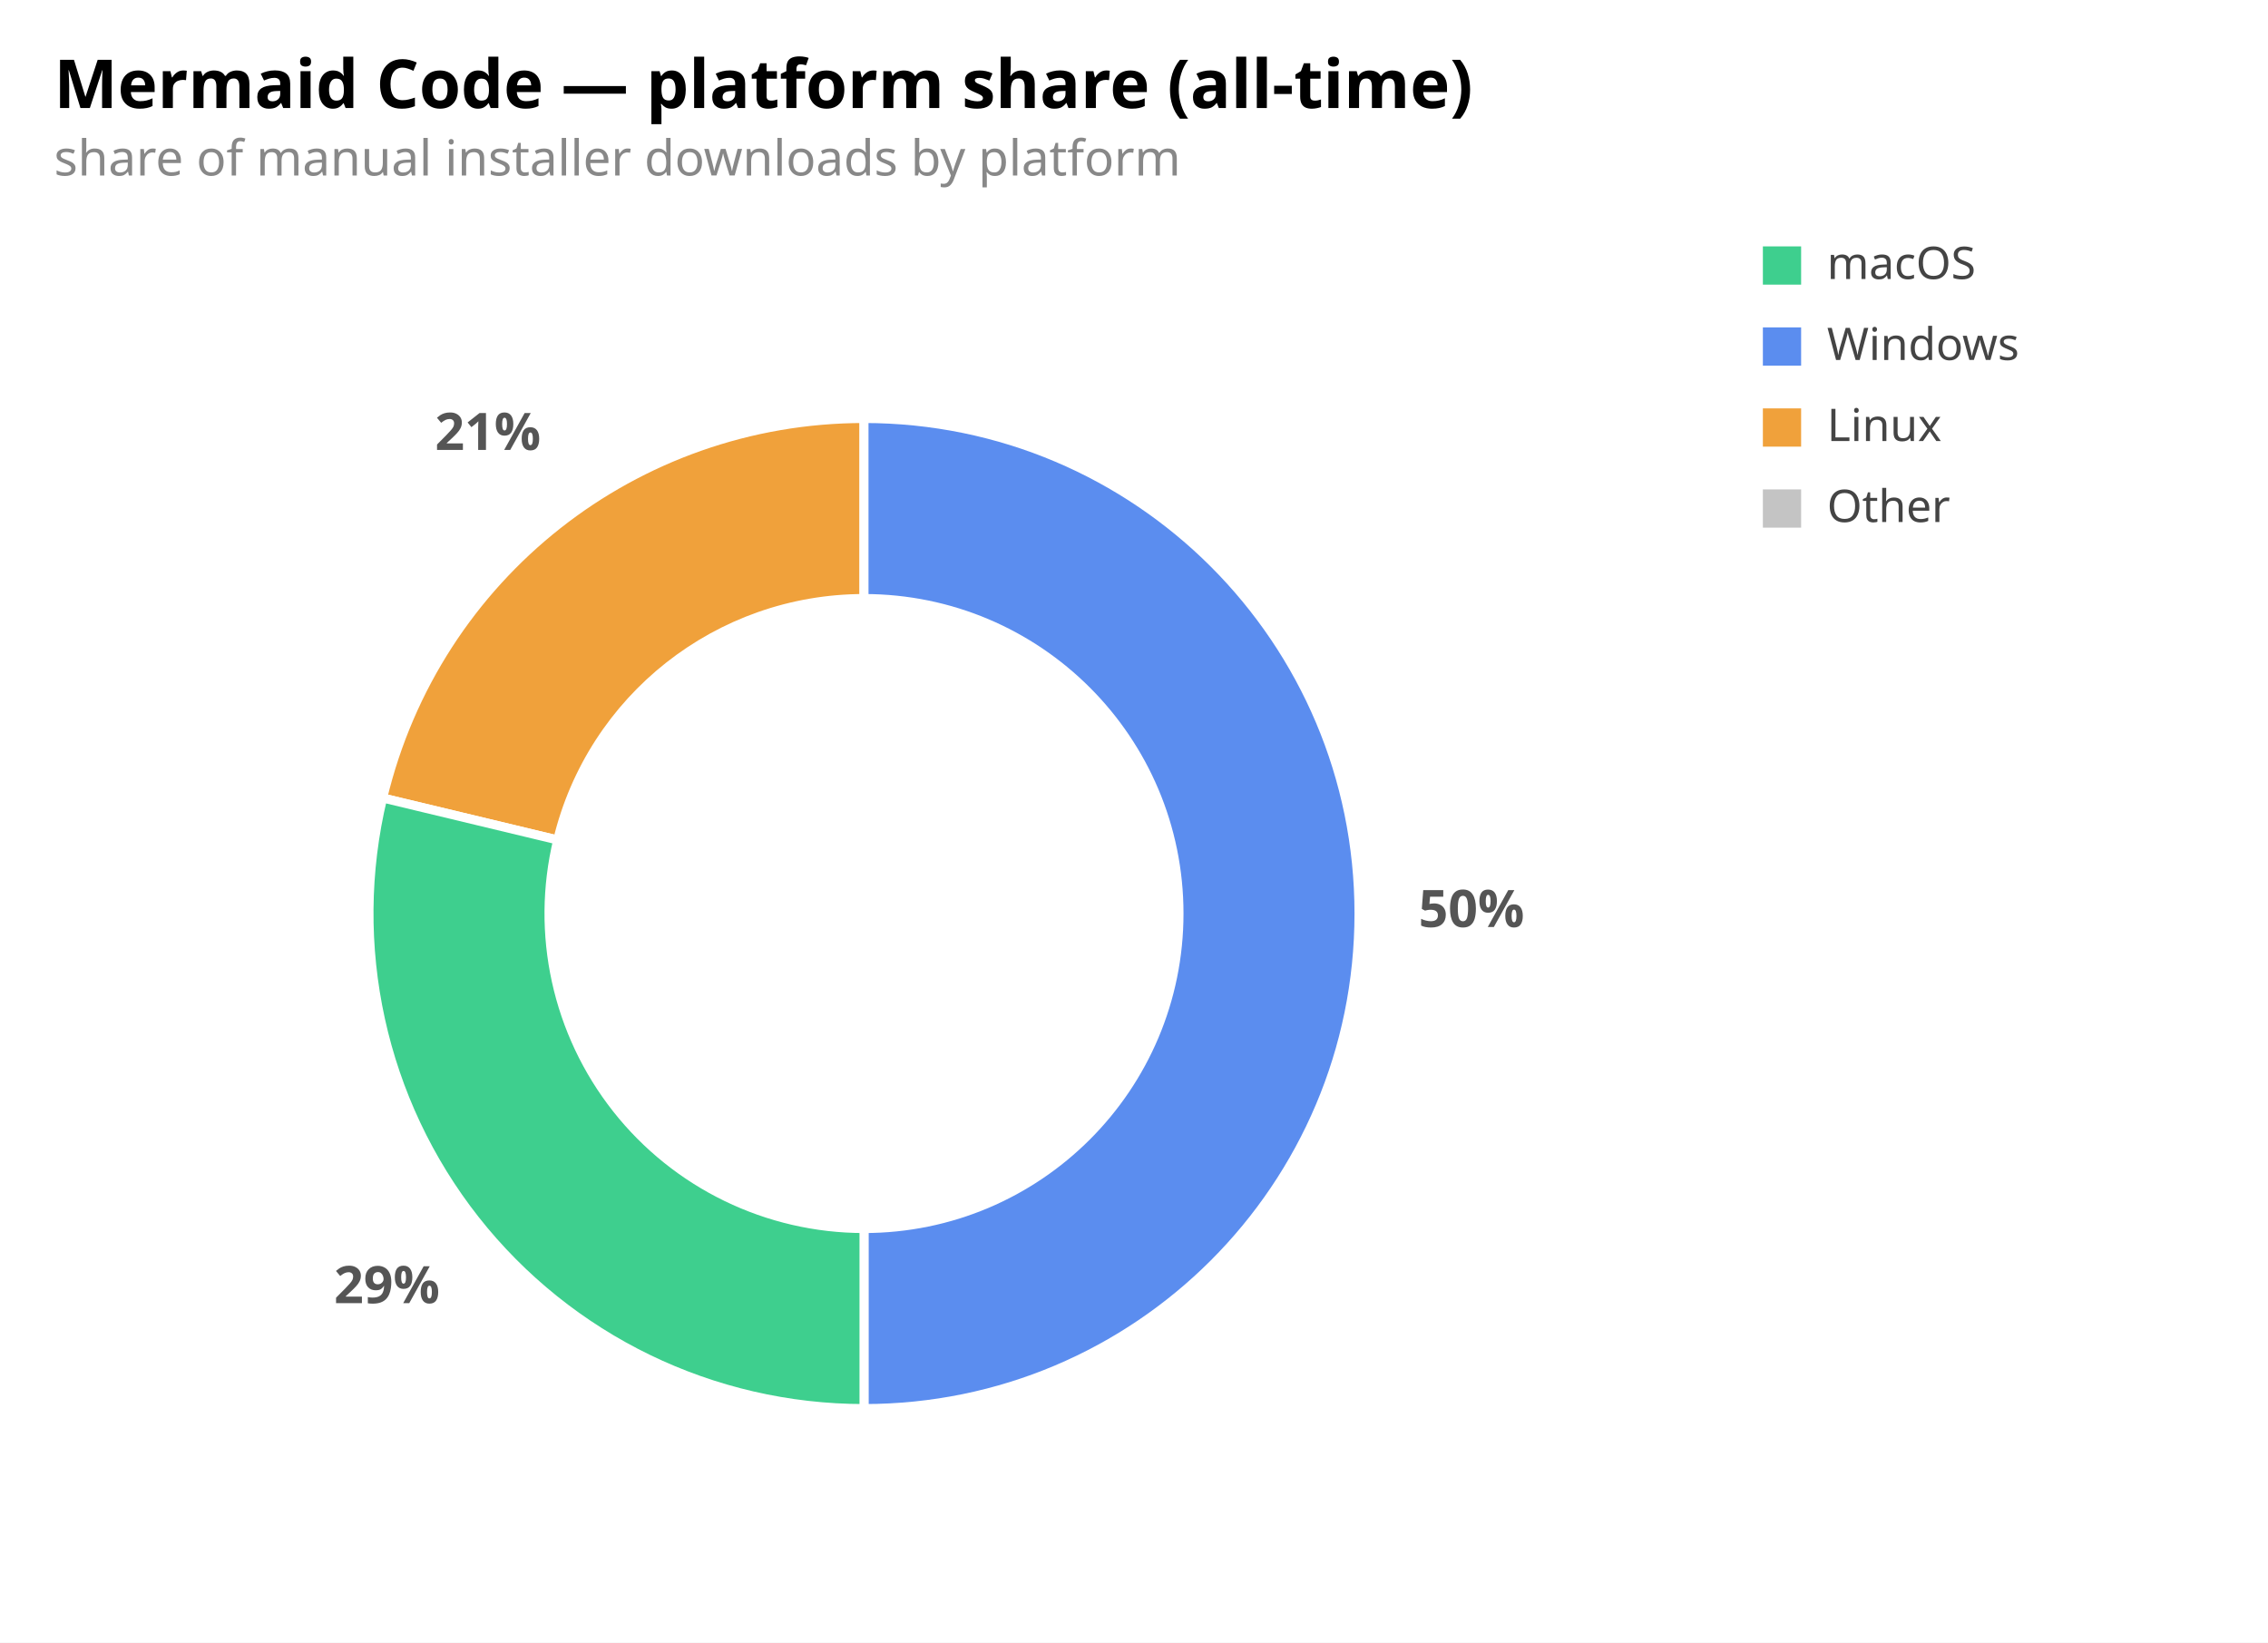
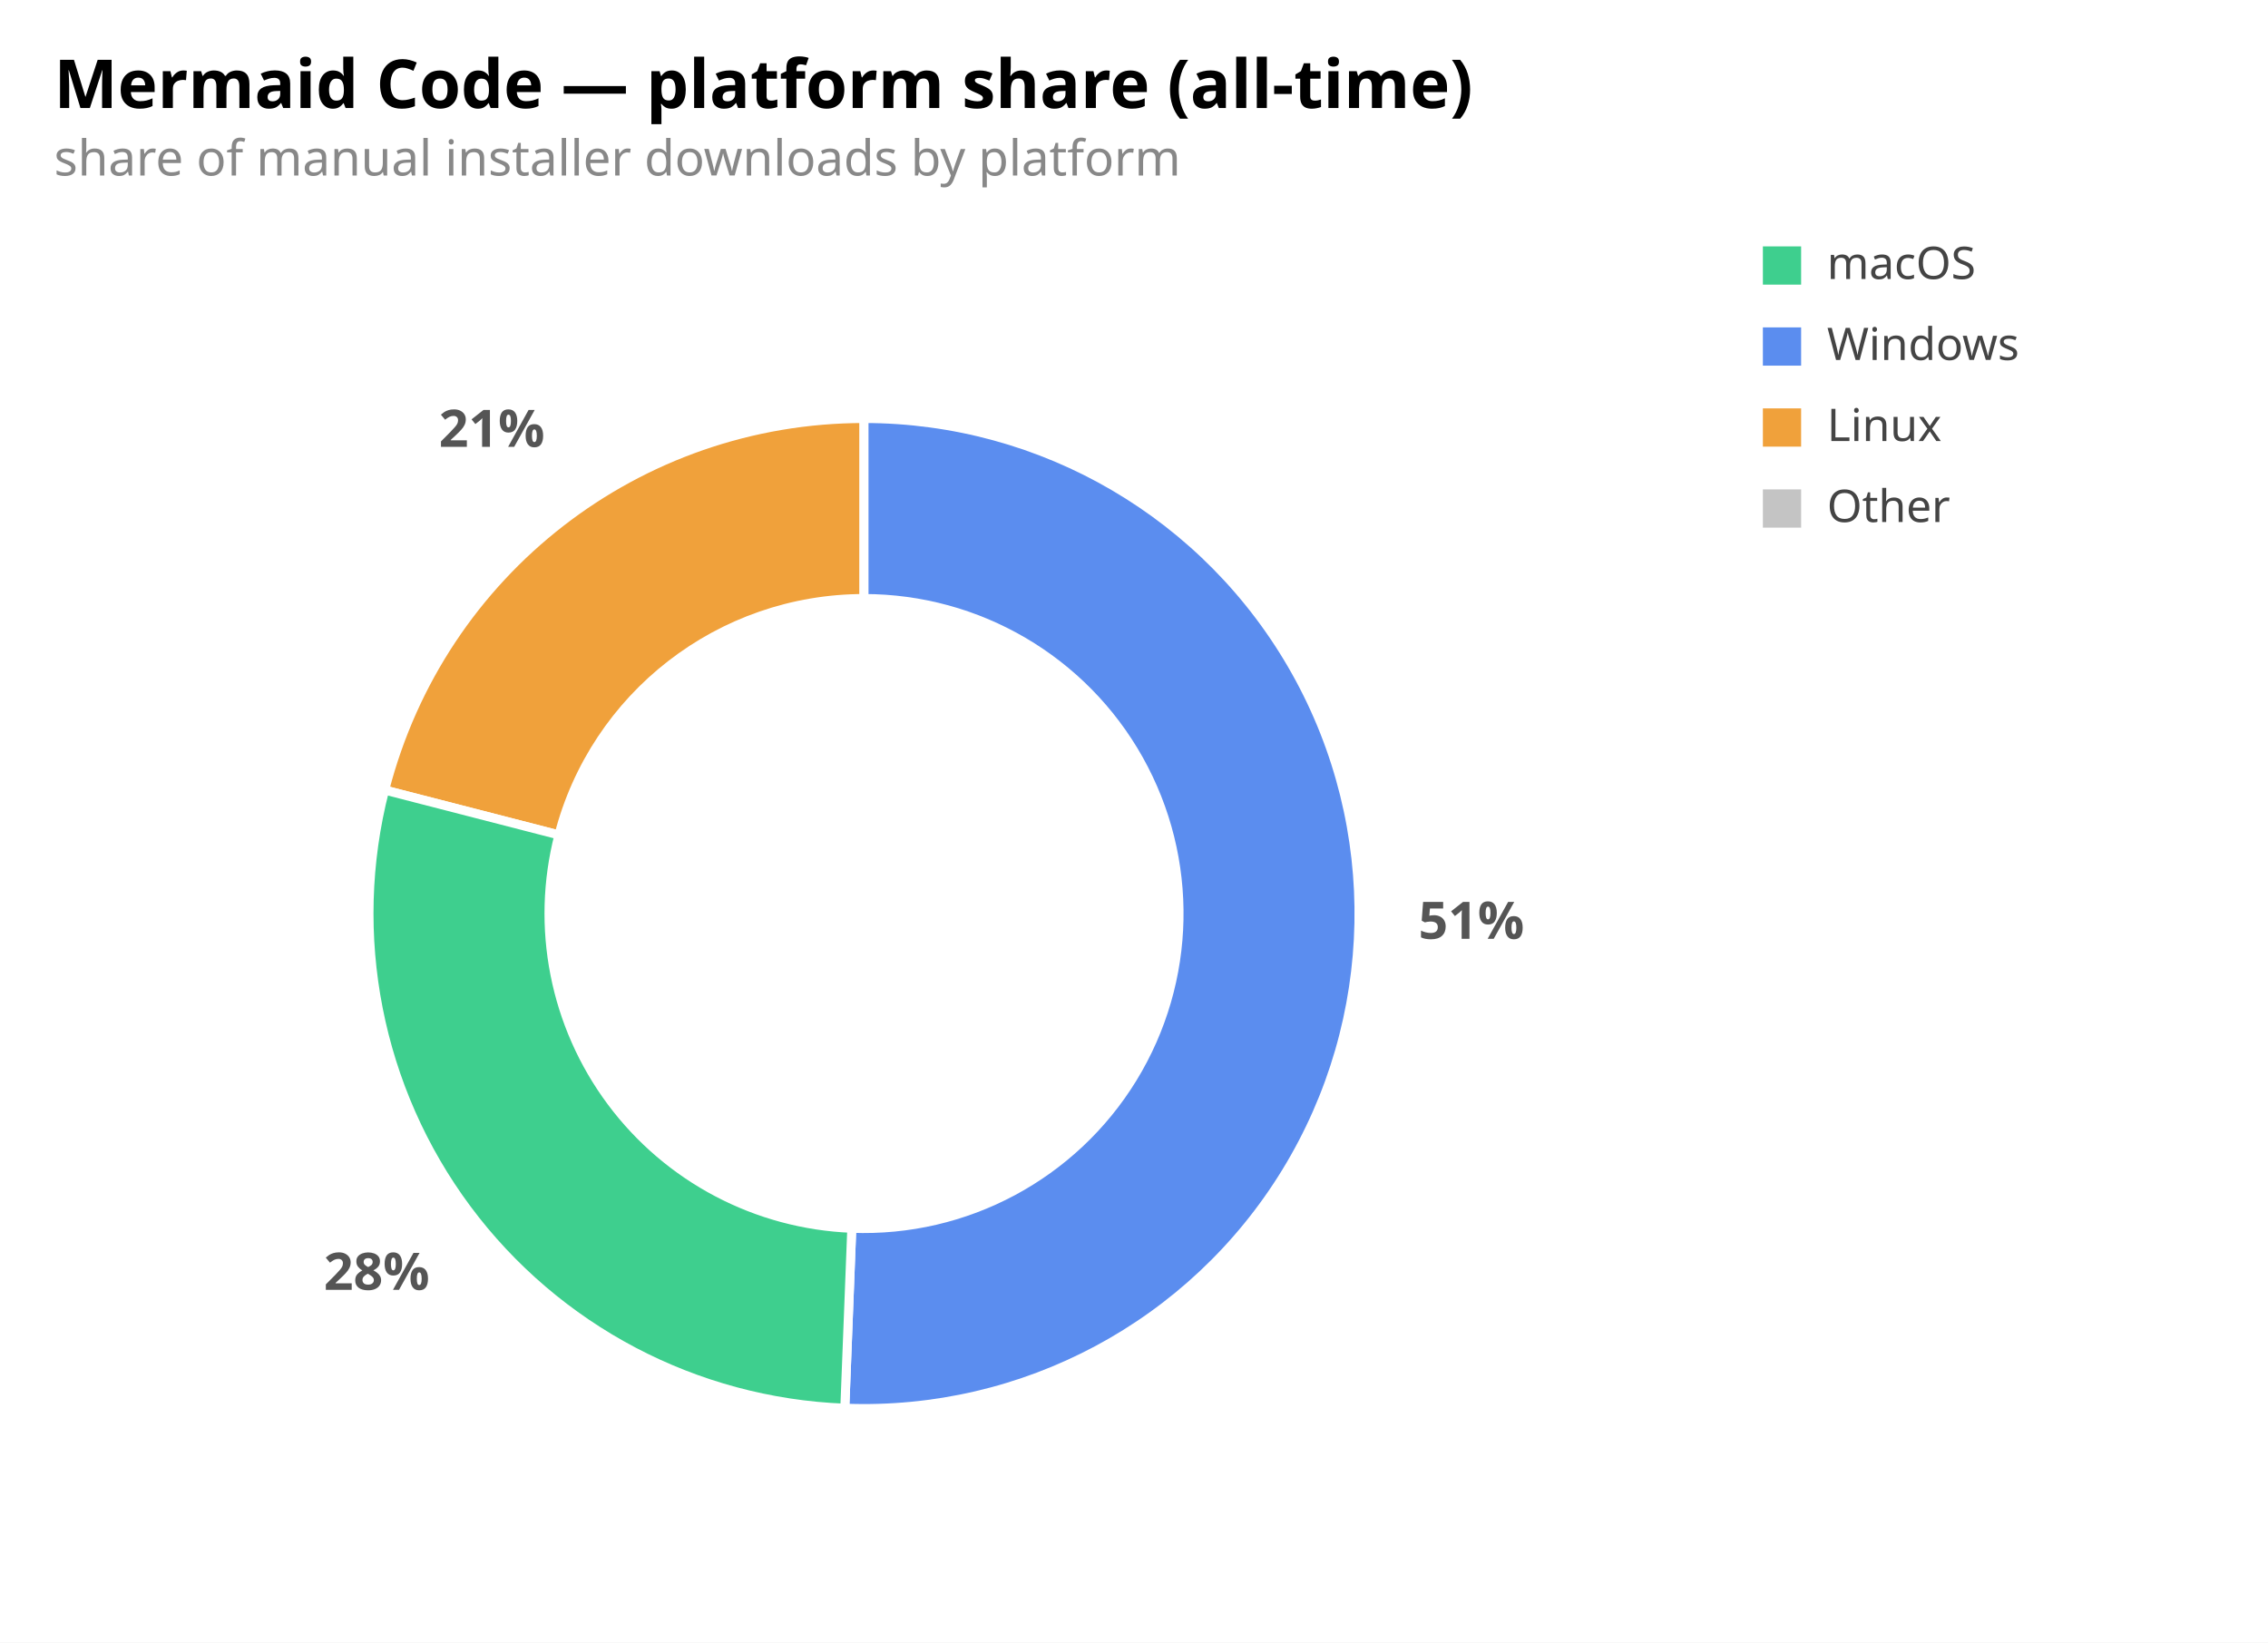
<svg xmlns="http://www.w3.org/2000/svg" version="1.1" class="marks" width="504" height="365" viewBox="0 0 504 365">
  <rect width="504" height="365" fill="white" />
  <g fill="none" stroke-miterlimit="4" transform="translate(12,53)">
    <g class="mark-group role-frame root" role="graphics-object" aria-roledescription="group mark container">
      <g transform="translate(0,0)">
        <path class="background" aria-hidden="true" d="M0,0h360v300h-360Z" />
        <g>
          <g class="mark-arc role-mark layer_0_marks" role="graphics-object" aria-roledescription="arc mark container">
-             <path aria-label="downloads: 17; platform: Linux" role="graphics-symbol" aria-roledescription="arc mark" transform="translate(180,150)" d="M0,-110A110,110,0,0,0,-106.961,-25.679L-68.066,-16.341A70,70,0,0,1,0,-70Z" fill="#f0a13b" stroke="white" stroke-width="2" />
-             <path aria-label="downloads: 40; platform: Windows" role="graphics-symbol" aria-roledescription="arc mark" transform="translate(180,150)" d="M0,110A110,110,0,1,0,0,-110L0,-70A70,70,0,1,1,0,70Z" fill="#5b8def" stroke="white" stroke-width="2" />
-             <path aria-label="downloads: 23; platform: macOS" role="graphics-symbol" aria-roledescription="arc mark" transform="translate(180,150)" d="M-106.961,-25.679A110,110,0,0,0,0,110L0,70A70,70,0,0,1,-68.066,-16.341Z" fill="#3ecf8e" stroke="white" stroke-width="2" />
+             <path aria-label="downloads: 17; platform: Linux" role="graphics-symbol" aria-roledescription="arc mark" transform="translate(180,150)" d="M0,-110A110,110,0,0,0,-106.523,-27.439L-67.787,-17.461A70,70,0,0,1,0,-70Z" fill="#f0a13b" stroke="white" stroke-width="2" />
+             <path aria-label="downloads: 41; platform: Windows" role="graphics-symbol" aria-roledescription="arc mark" transform="translate(180,150)" d="M-4.265,109.917A110,110,0,1,0,0,-110L0,-70A70,70,0,1,1,-2.714,69.947Z" fill="#5b8def" stroke="white" stroke-width="2" />
+             <path aria-label="downloads: 23; platform: macOS" role="graphics-symbol" aria-roledescription="arc mark" transform="translate(180,150)" d="M-106.523,-27.439A110,110,0,0,0,-4.265,109.917L-2.714,69.947A70,70,0,0,1,-67.787,-17.461Z" fill="#3ecf8e" stroke="white" stroke-width="2" />
          </g>
          <g class="mark-text role-mark layer_1_marks" role="graphics-object" aria-roledescription="text mark container">
-             <text aria-label="downloads: 17; platform: Linux; frac: 21%" role="graphics-symbol" aria-roledescription="text mark" text-anchor="middle" transform="translate(96.42232,46.98221)" font-family="sans-serif" font-size="11.5px" font-weight="600" fill="#555" opacity="1">21%</text>
-             <text aria-label="downloads: 40; platform: Windows; frac: 50%" role="graphics-symbol" aria-roledescription="text mark" text-anchor="middle" transform="translate(315,153)" font-family="sans-serif" font-size="11.5px" font-weight="600" fill="#555" opacity="1">50%</text>
-             <text aria-label="downloads: 23; platform: macOS; frac: 29%" role="graphics-symbol" aria-roledescription="text mark" text-anchor="middle" transform="translate(73.98221,236.5777)" font-family="sans-serif" font-size="11.5px" font-weight="600" fill="#555" opacity="1">29%</text>
+             <text aria-label="downloads: 17; platform: Linux; frac: 21%" role="graphics-symbol" aria-roledescription="text mark" text-anchor="middle" transform="translate(97.29893,46.29699)" font-family="sans-serif" font-size="11.5px" font-weight="600" fill="#555" opacity="1">21%</text>
+             <text aria-label="downloads: 41; platform: Windows; frac: 51%" role="graphics-symbol" aria-roledescription="text mark" text-anchor="middle" transform="translate(314.9746,155.6178)" font-family="sans-serif" font-size="11.5px" font-weight="600" fill="#555" opacity="1">51%</text>
+             <text aria-label="downloads: 23; platform: macOS; frac: 28%" role="graphics-symbol" aria-roledescription="text mark" text-anchor="middle" transform="translate(71.71337,233.6164)" font-family="sans-serif" font-size="11.5px" font-weight="600" fill="#555" opacity="1">28%</text>
          </g>
          <g class="mark-group role-legend" role="graphics-symbol" aria-roledescription="legend" aria-label="Symbol legend for fill color with 4 values: macOS, Windows, Linux, Other">
            <g transform="translate(378,0)">
              <path class="background" aria-hidden="true" d="M0,0h72v68h-72Z" pointer-events="none" />
              <g>
                <g class="mark-group role-legend-entry">
                  <g transform="translate(0,0)">
                    <path class="background" aria-hidden="true" d="M0,0h0v0h0Z" pointer-events="none" />
                    <g>
                      <g class="mark-group role-scope" role="graphics-object" aria-roledescription="group mark container">
                        <g transform="translate(0,0)">
                          <path class="background" aria-hidden="true" d="M0,0h72v14h-72Z" pointer-events="none" opacity="1" />
                          <g>
                            <g class="mark-symbol role-legend-symbol" pointer-events="none">
                              <path transform="translate(6,6)" d="M-5,-5h10v10h-10Z" fill="#3ecf8e" stroke="white" stroke-width="1.5" opacity="1" />
                            </g>
                            <g class="mark-text role-legend-label" pointer-events="none">
                              <text text-anchor="start" transform="translate(16,9)" font-family="sans-serif" font-size="10px" fill="#444" opacity="1">macOS</text>
                            </g>
                          </g>
                          <path class="foreground" aria-hidden="true" d="" pointer-events="none" display="none" />
                        </g>
                        <g transform="translate(0,18)">
                          <path class="background" aria-hidden="true" d="M0,0h72v14h-72Z" pointer-events="none" opacity="1" />
                          <g>
                            <g class="mark-symbol role-legend-symbol" pointer-events="none">
                              <path transform="translate(6,6)" d="M-5,-5h10v10h-10Z" fill="#5b8def" stroke="white" stroke-width="1.5" opacity="1" />
                            </g>
                            <g class="mark-text role-legend-label" pointer-events="none">
                              <text text-anchor="start" transform="translate(16,9)" font-family="sans-serif" font-size="10px" fill="#444" opacity="1">Windows</text>
                            </g>
                          </g>
                          <path class="foreground" aria-hidden="true" d="" pointer-events="none" display="none" />
                        </g>
                        <g transform="translate(0,36)">
                          <path class="background" aria-hidden="true" d="M0,0h72v14h-72Z" pointer-events="none" opacity="1" />
                          <g>
                            <g class="mark-symbol role-legend-symbol" pointer-events="none">
                              <path transform="translate(6,6)" d="M-5,-5h10v10h-10Z" fill="#f0a13b" stroke="white" stroke-width="1.5" opacity="1" />
                            </g>
                            <g class="mark-text role-legend-label" pointer-events="none">
                              <text text-anchor="start" transform="translate(16,9)" font-family="sans-serif" font-size="10px" fill="#444" opacity="1">Linux</text>
                            </g>
                          </g>
                          <path class="foreground" aria-hidden="true" d="" pointer-events="none" display="none" />
                        </g>
                        <g transform="translate(0,54)">
                          <path class="background" aria-hidden="true" d="M0,0h72v14h-72Z" pointer-events="none" opacity="1" />
                          <g>
                            <g class="mark-symbol role-legend-symbol" pointer-events="none">
                              <path transform="translate(6,6)" d="M-5,-5h10v10h-10Z" fill="#c4c4c4" stroke="white" stroke-width="1.5" opacity="1" />
                            </g>
                            <g class="mark-text role-legend-label" pointer-events="none">
                              <text text-anchor="start" transform="translate(16,9)" font-family="sans-serif" font-size="10px" fill="#444" opacity="1">Other</text>
                            </g>
                          </g>
                          <path class="foreground" aria-hidden="true" d="" pointer-events="none" display="none" />
                        </g>
                      </g>
                    </g>
                    <path class="foreground" aria-hidden="true" d="" pointer-events="none" display="none" />
                  </g>
                </g>
              </g>
              <path class="foreground" aria-hidden="true" d="" pointer-events="none" display="none" />
            </g>
          </g>
          <g class="mark-group role-title">
            <g transform="translate(0,-41)">
              <path class="background" aria-hidden="true" d="M0,0h0v0h0Z" pointer-events="none" />
              <g>
                <g class="mark-text role-title-text" role="graphics-symbol" aria-roledescription="title" aria-label="Title text 'Mermaid Code — platform share (all-time)'" pointer-events="none">
                  <text text-anchor="start" transform="translate(0,12)" font-family="sans-serif" font-size="15px" font-weight="600" fill="#000" opacity="1">Mermaid Code — platform share (all-time)</text>
                </g>
                <g class="mark-text role-title-subtitle" role="graphics-symbol" aria-roledescription="subtitle" aria-label="Subtitle text 'share of manual installer downloads by platform'" pointer-events="none">
                  <text text-anchor="start" transform="translate(0,27)" font-family="sans-serif" font-size="11px" fill="#888" opacity="1">share of manual installer downloads by platform</text>
                </g>
              </g>
              <path class="foreground" aria-hidden="true" d="" pointer-events="none" display="none" />
            </g>
          </g>
        </g>
        <path class="foreground" aria-hidden="true" d="" display="none" />
      </g>
    </g>
  </g>
</svg>
